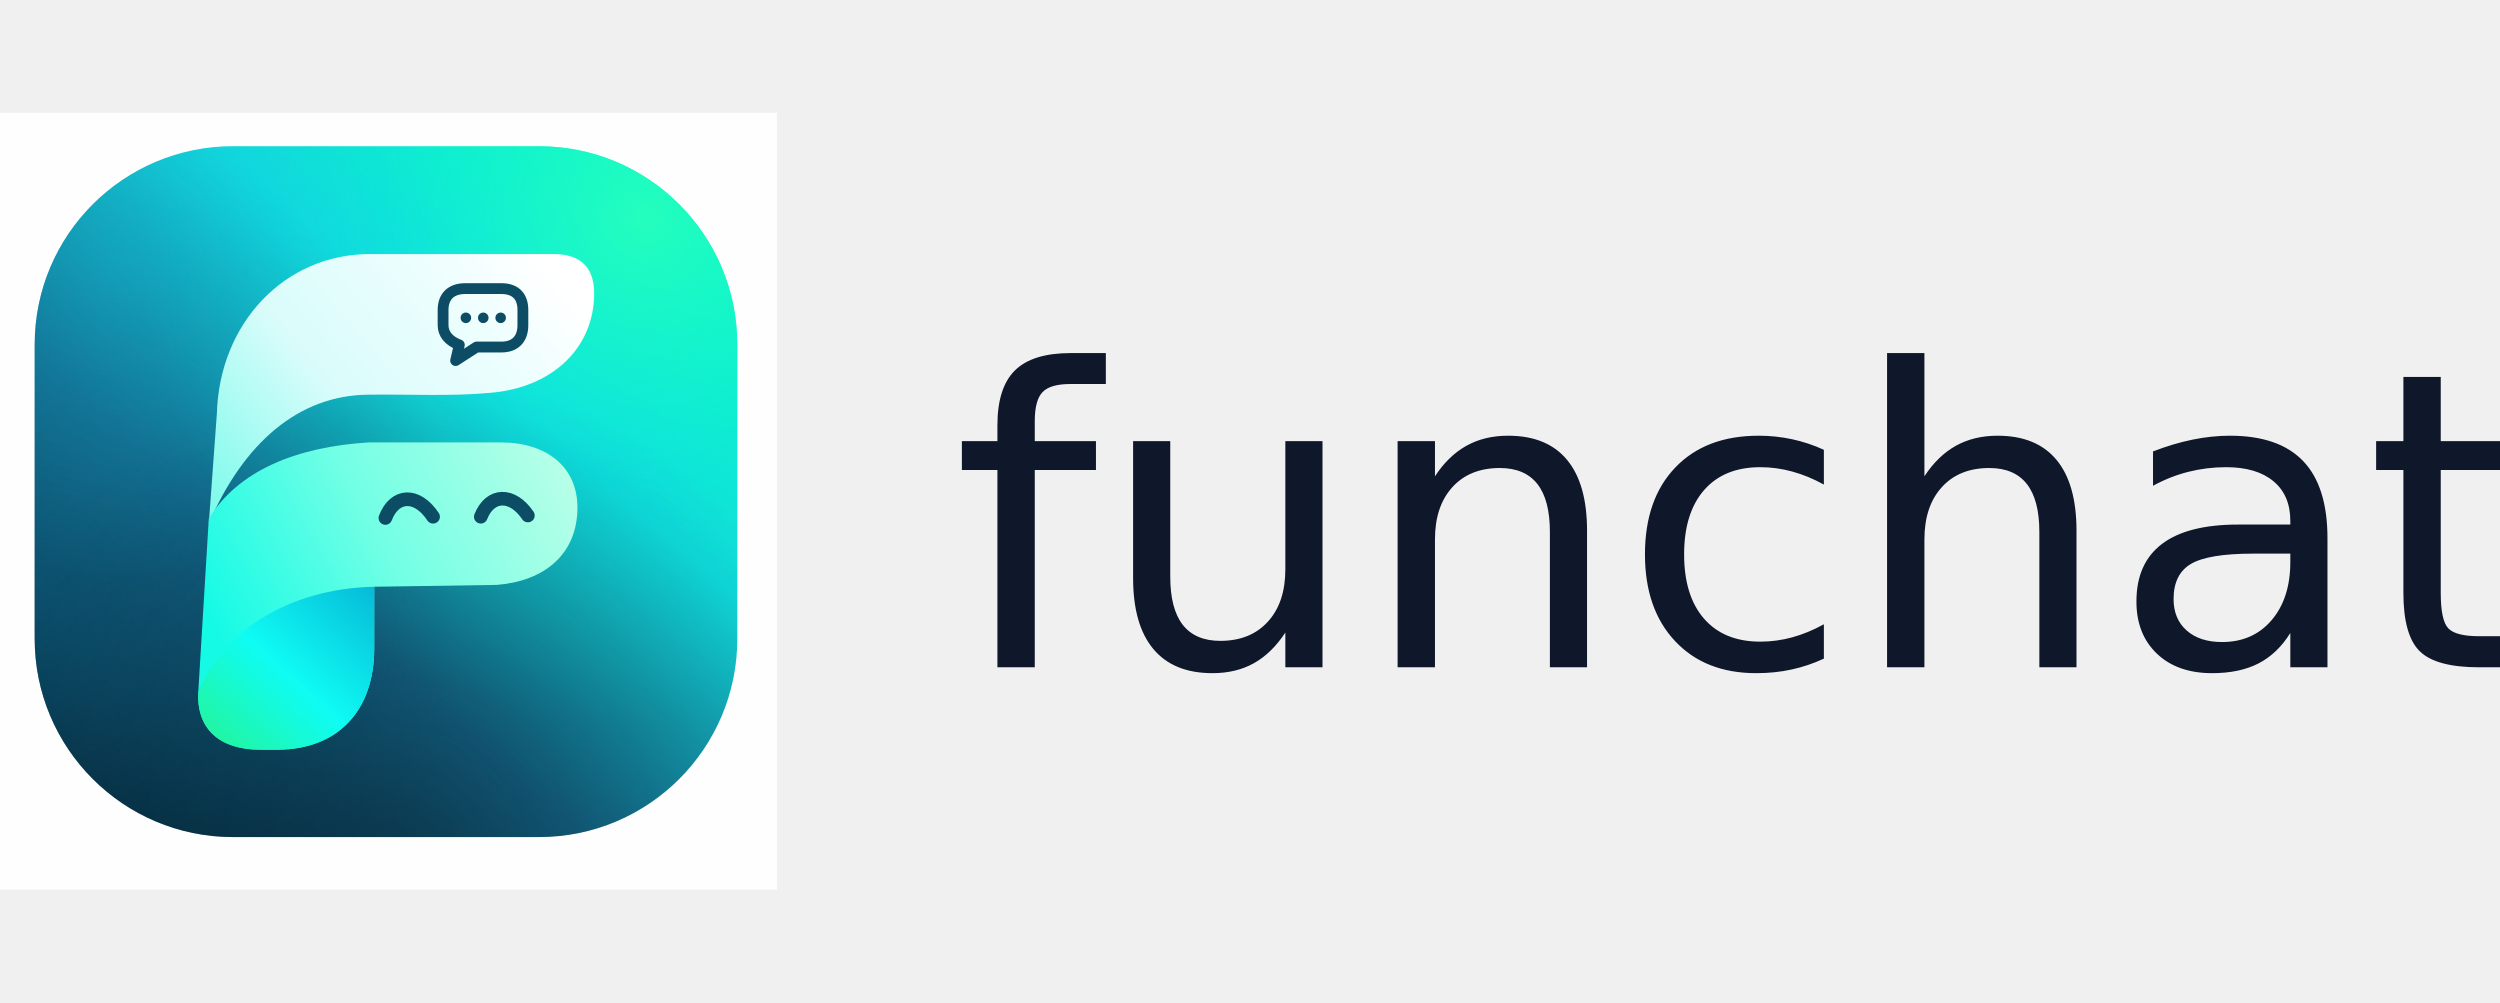
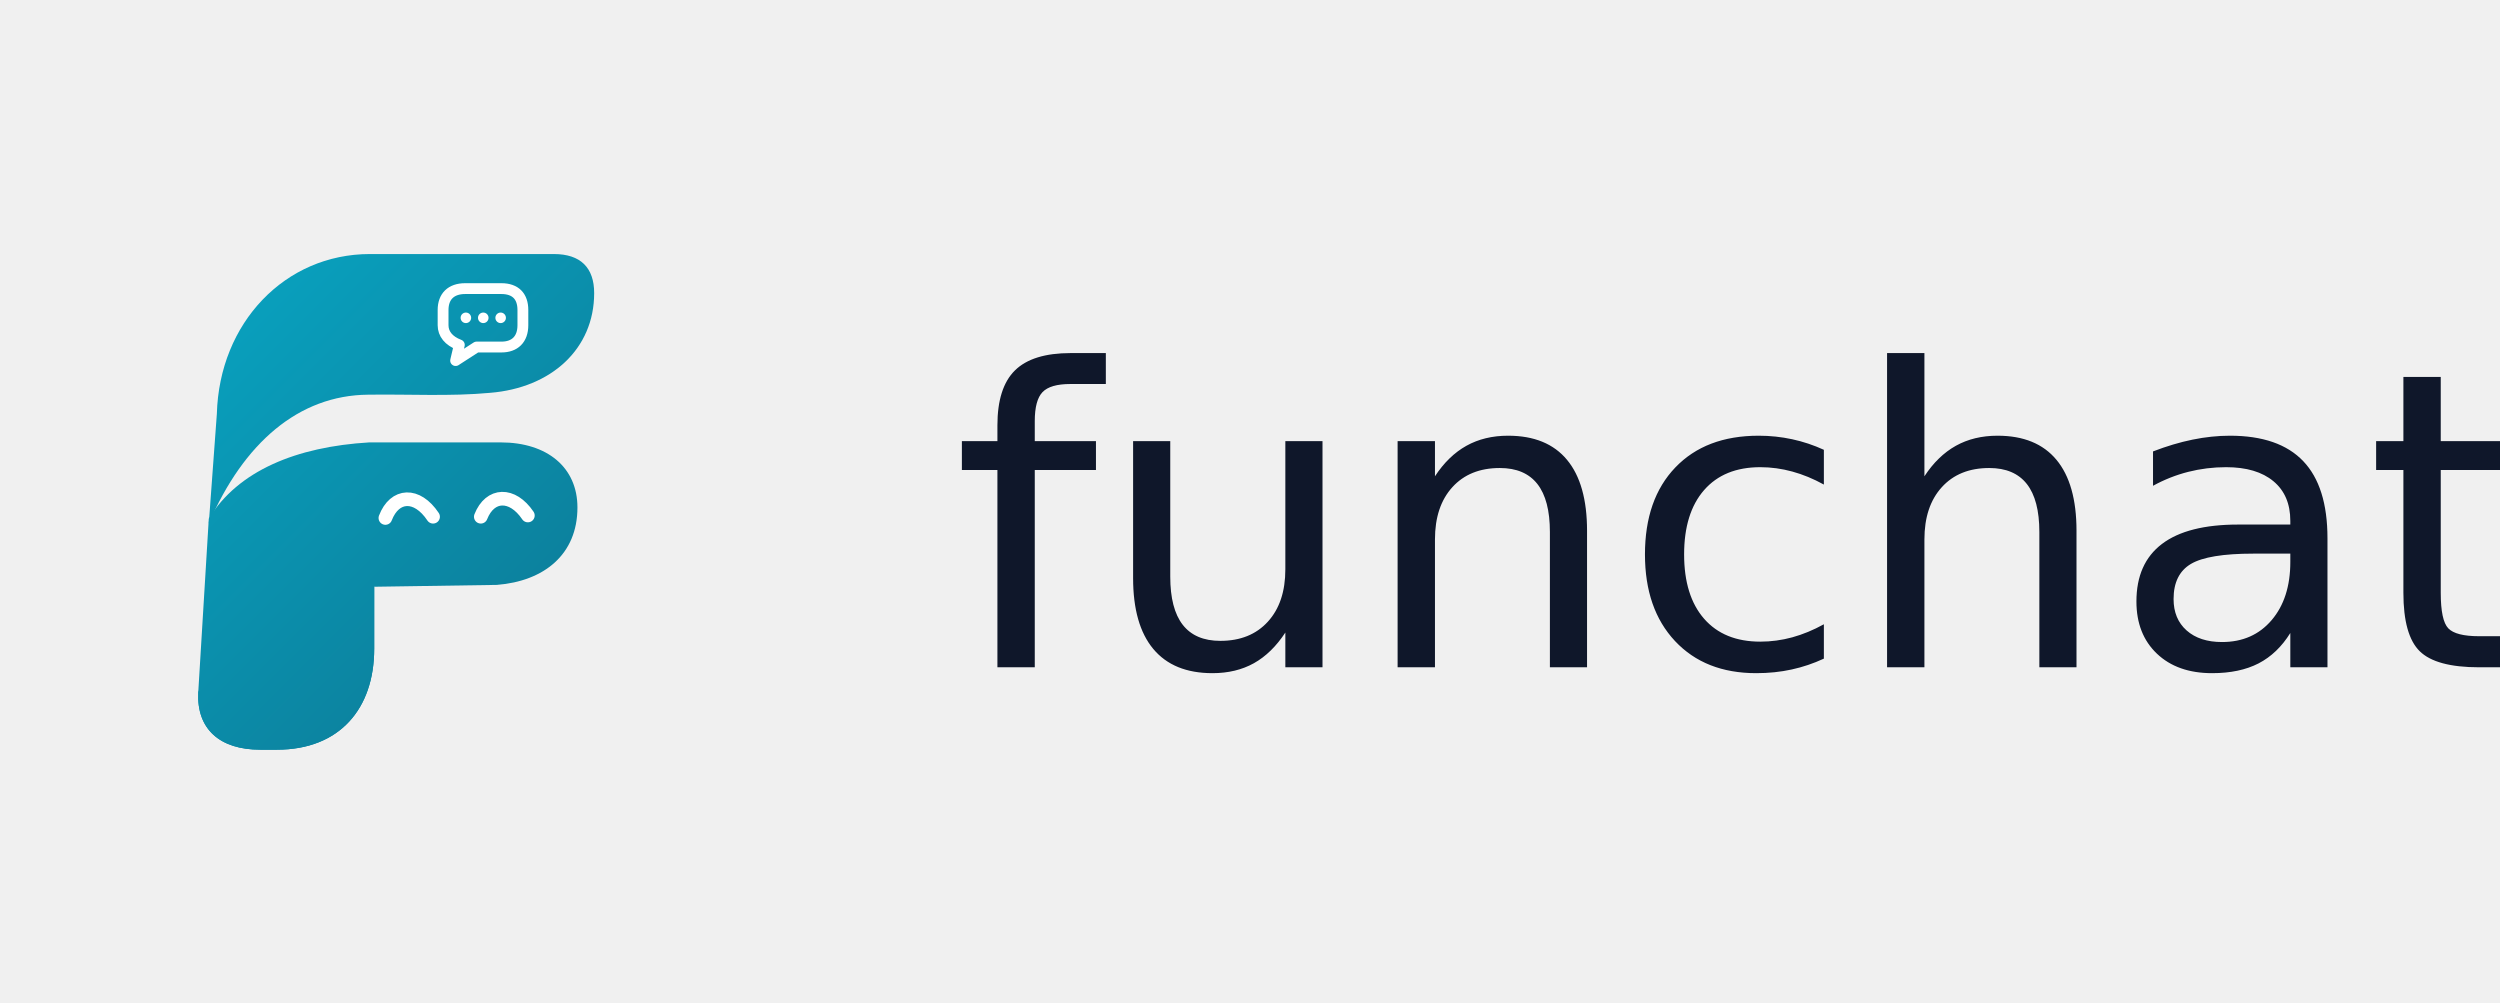
<svg xmlns="http://www.w3.org/2000/svg" viewBox="0 0 798 320" width="798" height="320" role="img" aria-label="funchat">
  <defs>
    <linearGradient id="g" x1="0" y1="0" x2="1024" y2="1024" gradientUnits="userSpaceOnUse">
      <stop offset="0" stop-color="#06B6D4" />
      <stop offset="1" stop-color="#0E7490" />
    </linearGradient>
  </defs>
  <g transform="translate(0,36.0) scale(0.2421875)">
-     <svg viewBox="0 0 1254 1254" width="1024" height="1024" role="img" aria-label="funchat logo">
-       <defs>
-         <linearGradient id="background" x1="130" y1="1100" x2="1010" y2="90" gradientUnits="userSpaceOnUse">
-           <stop offset="0" stop-color="#052434" />
-           <stop offset=".36" stop-color="#156789" />
-           <stop offset=".7" stop-color="#12d9dc" />
-           <stop offset="1" stop-color="#10fab7" />
-         </linearGradient>
-         <radialGradient id="sky" cx="1040" cy="170" r="820" gradientUnits="userSpaceOnUse">
-           <stop offset="0" stop-color="#26ffbd" stop-opacity=".92" />
-           <stop offset=".5" stop-color="#08eee3" stop-opacity=".32" />
-           <stop offset="1" stop-color="#08eee3" stop-opacity="0" />
-         </radialGradient>
-         <radialGradient id="left-shade" cx="60" cy="770" r="690" gradientUnits="userSpaceOnUse">
-           <stop offset="0" stop-color="#0c5f83" stop-opacity=".55" />
-           <stop offset="1" stop-color="#0c5f83" stop-opacity="0" />
-         </radialGradient>
-         <radialGradient id="left-blue" cx="190" cy="240" r="520" gradientUnits="userSpaceOnUse">
-           <stop offset="0" stop-color="#13bcdd" stop-opacity=".35" />
-           <stop offset="1" stop-color="#13bcdd" stop-opacity="0" />
-         </radialGradient>
-         <radialGradient id="bottom-shade" cx="640" cy="1200" r="780" gradientUnits="userSpaceOnUse">
-           <stop offset="0" stop-color="#051d2c" stop-opacity=".4" />
-           <stop offset="1" stop-color="#051d2c" stop-opacity="0" />
-         </radialGradient>
-         <linearGradient id="upper" x1="324" y1="647" x2="843" y2="205" gradientUnits="userSpaceOnUse">
-           <stop offset="0" stop-color="#78fbea" />
-           <stop offset=".43" stop-color="#d9fcfb" />
-           <stop offset=".8" stop-color="#eefefe" />
-           <stop offset="1" stop-color="#ffffff" />
-         </linearGradient>
-         <linearGradient id="face" x1="332" y1="805" x2="907" y2="507" gradientUnits="userSpaceOnUse">
-           <stop offset="0" stop-color="#15fae5" />
-           <stop offset=".47" stop-color="#72ffe5" />
-           <stop offset="1" stop-color="#bdffe7" />
-         </linearGradient>
-         <linearGradient id="foot" x1="337" y1="1020" x2="591" y2="744" gradientUnits="userSpaceOnUse">
-           <stop offset="0" stop-color="#23f59b" />
-           <stop offset=".45" stop-color="#0ffcf4" />
-           <stop offset="1" stop-color="#06b8d7" />
-         </linearGradient>
-         <clipPath id="tile">
-           <rect x="56" y="54" width="1134" height="1115" rx="320" />
-         </clipPath>
-       </defs>
-       <rect width="1254" height="1254" fill="#fefefe" />
-       <g clip-path="url(#tile)">
-         <rect x="56" y="54" width="1134" height="1115" fill="url(#background)" />
-         <rect x="56" y="54" width="1134" height="1115" fill="url(#sky)" />
-         <rect x="56" y="54" width="1134" height="1115" fill="url(#left-shade)" />
-         <rect x="56" y="54" width="1134" height="1115" fill="url(#left-blue)" />
-         <rect x="56" y="54" width="1134" height="1115" fill="url(#bottom-shade)" />
+     <g transform="scale(0.8165869)">
+       <path fill="url(#g)" d="M 350 486 C 354 339 460 228 597 228 H 894 C 937 228 959 250 959 291 C 959 381 890 444 791 452 C 727 458 659 454 594 455 C 482 456 393 533 337 663 Z" />
+       <path fill="url(#g)" d="M 337 655 C 384 578 478 539 596 532 H 808 C 884 532 932 573 932 637 C 932 713 878 756 802 762 L 604 765 V 865 C 604 962 548 1028 447 1028 H 420 C 355 1028 317 995 320 935 Z" />
+       <path fill="url(#g)" d="M 320 935 C 357 840 463 768 604 765 V 865 C 604 962 548 1028 447 1028 H 420 C 355 1028 317 995 320 935 Z" />
+       <path fill="none" stroke="#FFFFFF" stroke-width="22" stroke-linecap="round" d="M 622 654 C 637 615 673 613 699 652 M 776 652 C 791 614 827 613 852 650" />
+     </g>
+     <g transform="scale(0.8165869) translate(780,336) scale(0.23) translate(-512,-512)">
+       <path d="M 385 285 H 639 C 739 285 790 340 790 435 V 542 C 790 641 733 695 640 695 H 465 L 318 790 L 344 680 C 269 652 230 602 230 542 V 435 C 230 340 286 285 385 285 Z" fill="none" stroke="#FFFFFF" stroke-width="76" stroke-linecap="round" stroke-linejoin="round" />
+       <g fill="#FFFFFF">
+         <circle cx="390" cy="490" r="37" />
+         <circle cx="512" cy="490" r="37" />
+         <circle cx="634" cy="490" r="37" />
      </g>
-       <path id="upper-shape" fill="url(#upper)" d="M 350 486 C 354 339 460 228 597 228 H 894 C 937 228 959 250 959 291 C 959 381 890 444 791 452 C 727 458 659 454 594 455 C 482 456 393 533 337 663 Z" />
-       <path id="face-shape" fill="url(#face)" d="M 337 655 C 384 578 478 539 596 532 H 808 C 884 532 932 573 932 637 C 932 713 878 756 802 762 L 604 765 V 865 C 604 962 548 1028 447 1028 H 420 C 355 1028 317 995 320 935 Z" />
-       <path id="foot-shape" fill="url(#foot)" d="M 320 935 C 357 840 463 768 604 765 V 865 C 604 962 548 1028 447 1028 H 420 C 355 1028 317 995 320 935 Z" />
-       <path id="eyes" fill="none" stroke="#0c4d65" stroke-width="22" stroke-linecap="round" d="M 622 654 C 637 615 673 613 699 652 M 776 652 C 791 614 827 613 852 650" />
-       <g transform="translate(780,336) scale(0.23) translate(-512,-512)">
-         <path d="M 385 285 H 639 C 739 285 790 340 790 435 V 542 C 790 641 733 695 640 695 H 465 L 318 790 L 344 680 C 269 652 230 602 230 542 V 435 C 230 340 286 285 385 285 Z" fill="none" stroke="#0c4d65" stroke-width="76" stroke-linecap="round" stroke-linejoin="round" />
-         <g fill="#0c4d65">
-           <circle cx="390" cy="490" r="37" />
-           <circle cx="512" cy="490" r="37" />
-           <circle cx="634" cy="490" r="37" />
-         </g>
-       </g>
-     </svg>
+     </g>
  </g>
  <text x="304" y="213.0" font-family="'Noto Sans SC','Source Sans 3','DejaVu Sans',sans-serif" font-size="132" font-weight="500" fill="#0F172A">funchat</text>
</svg>
